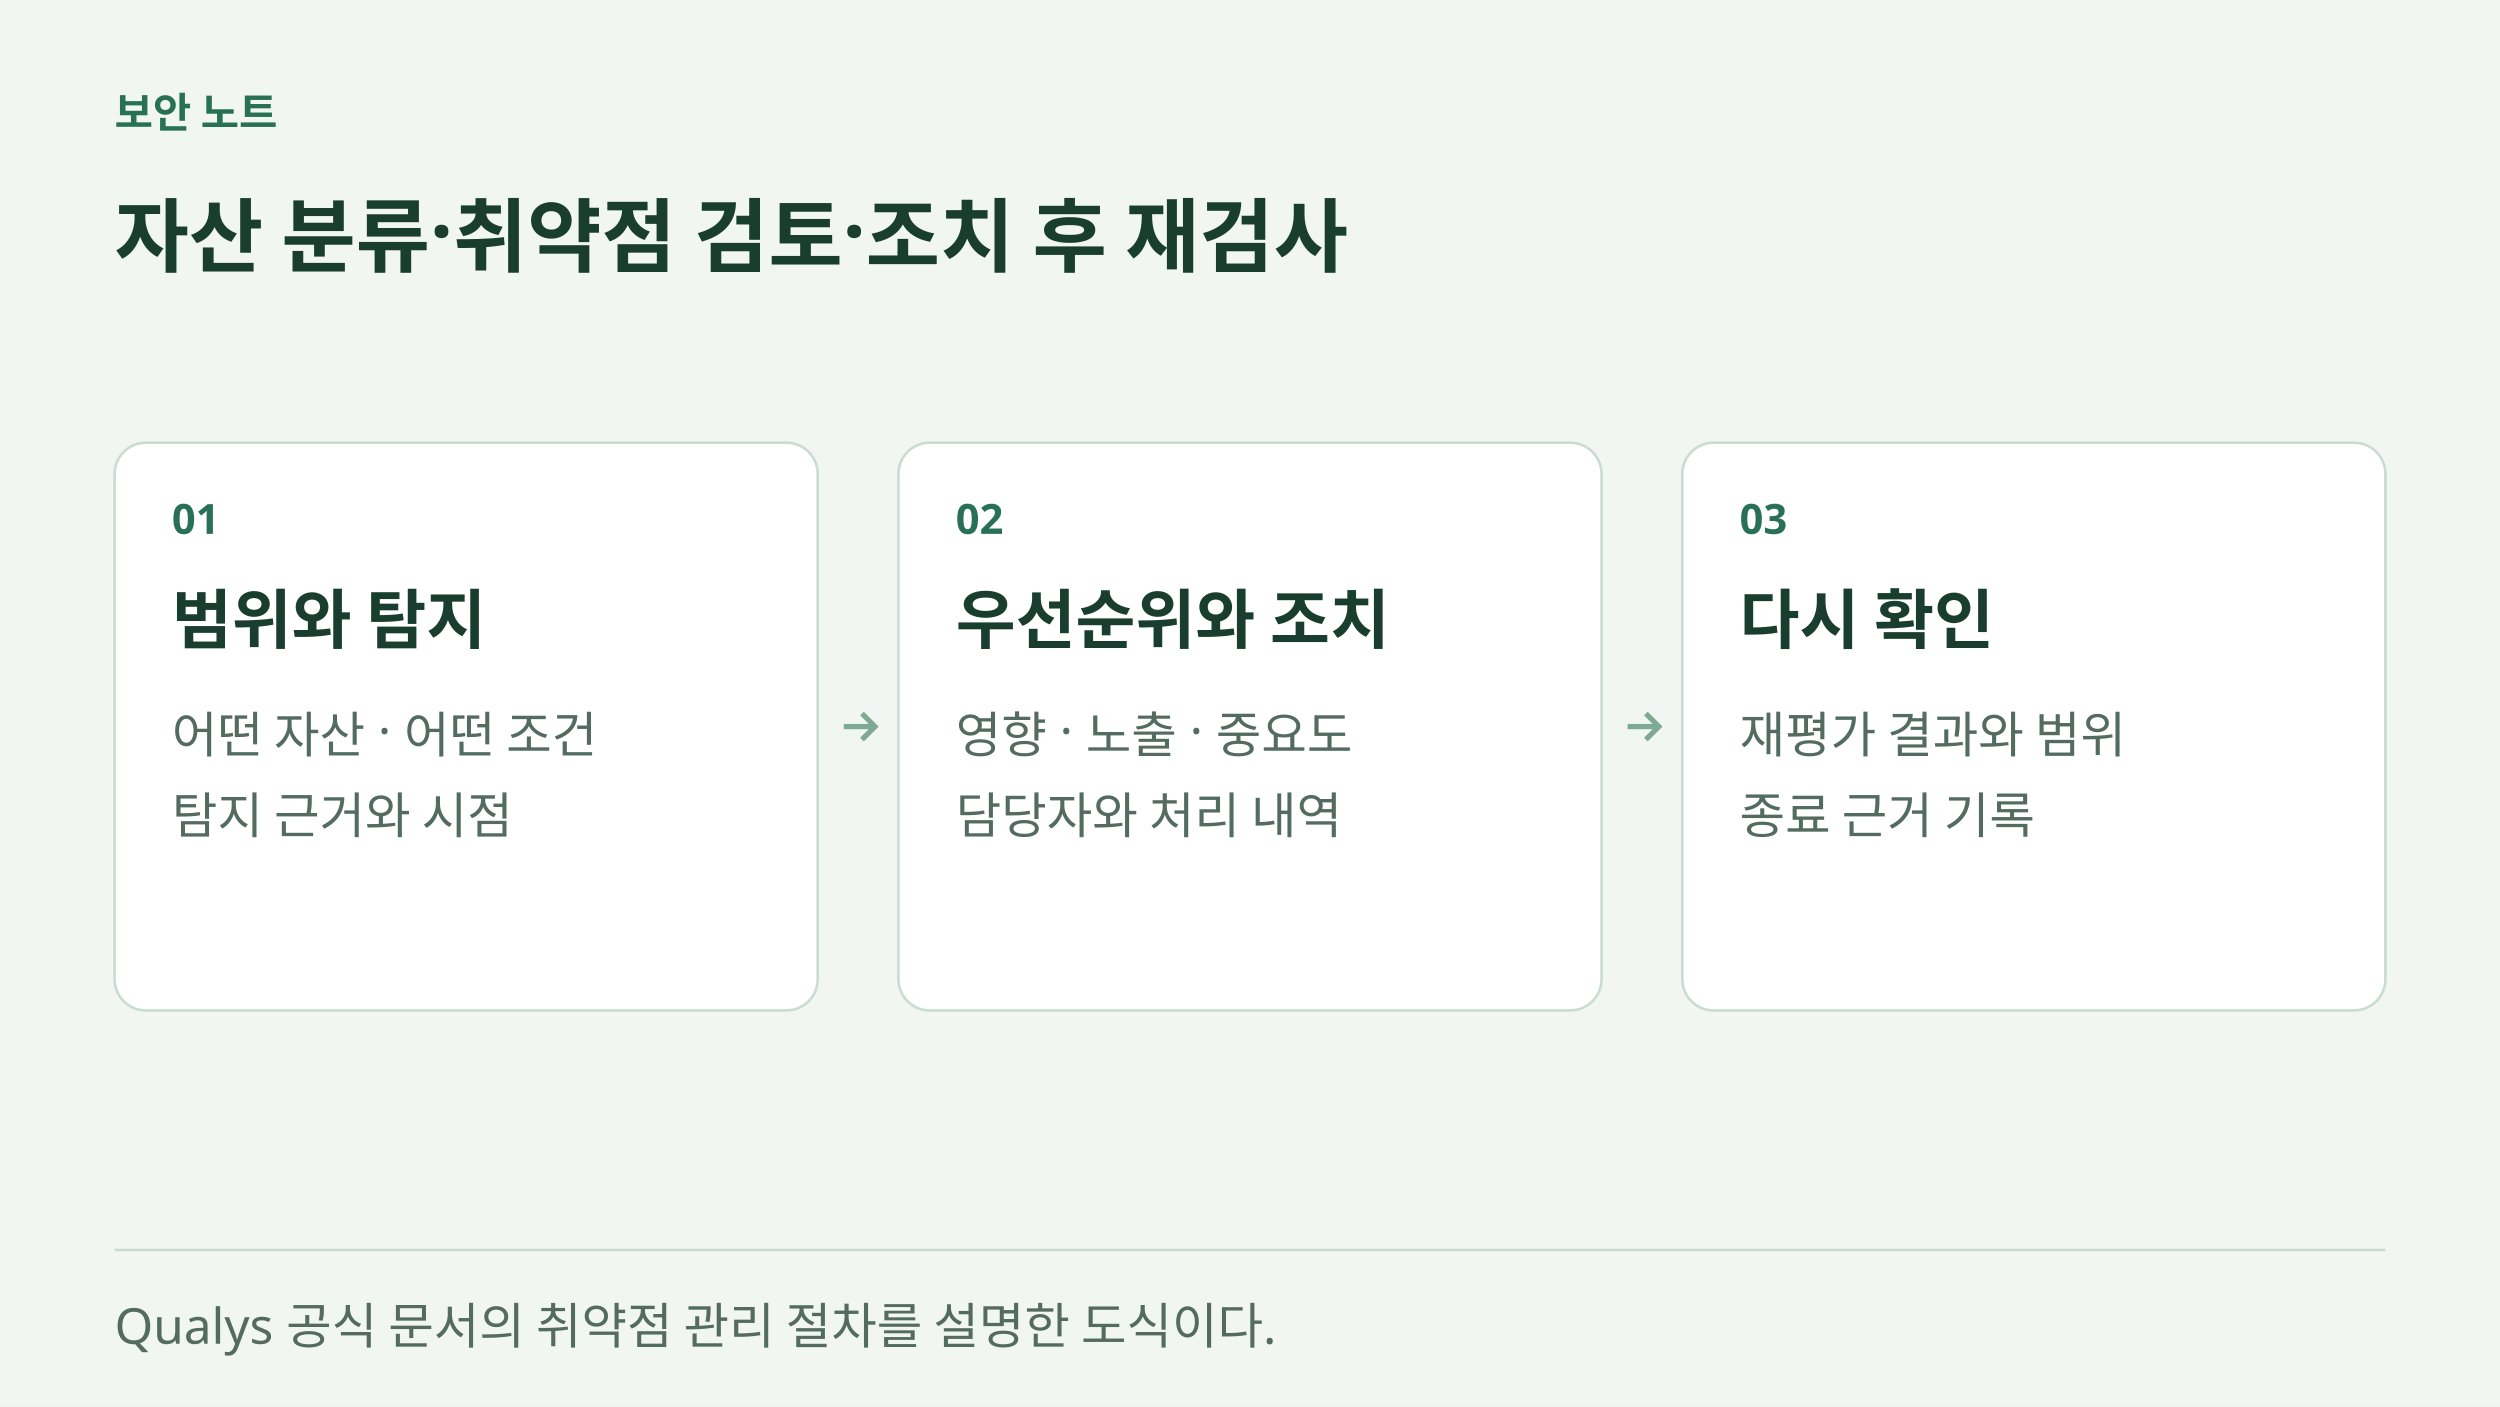
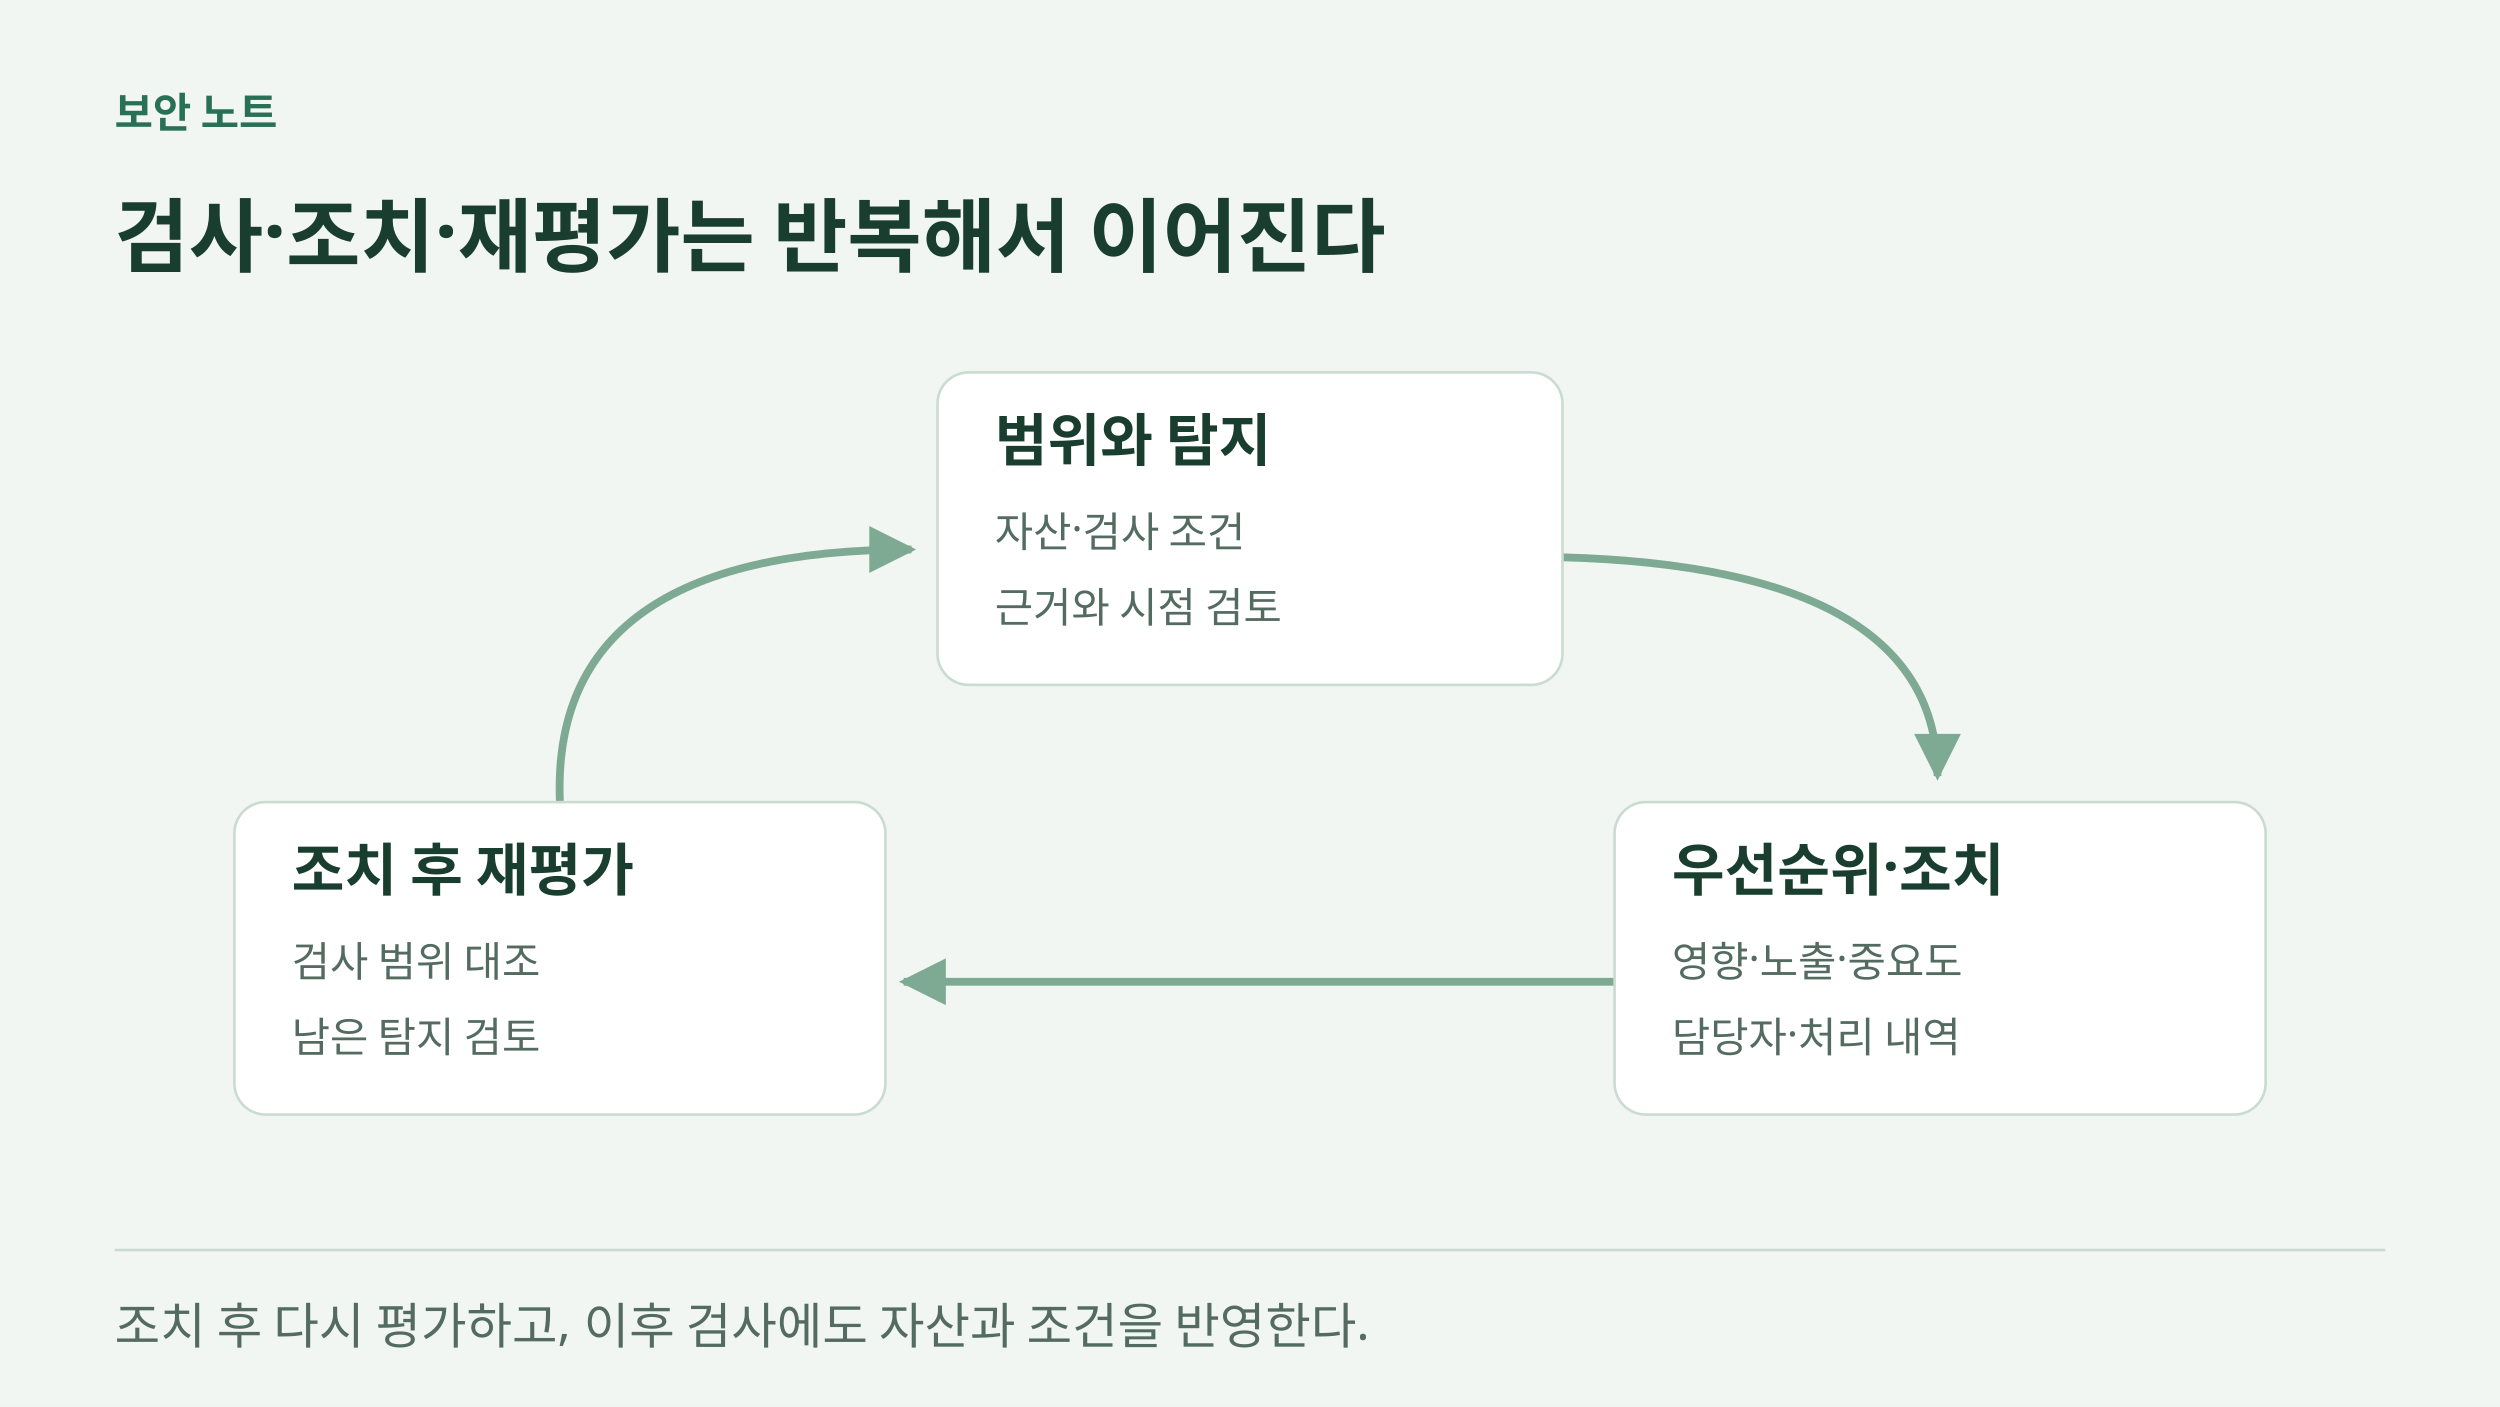
- <svg xmlns="http://www.w3.org/2000/svg" width="960" height="540" viewBox="0 0 960 540" role="img" aria-labelledby="title desc">
+ <svg xmlns="http://www.w3.org/2000/svg" width="960" height="540" viewBox="0 0 960 540" data-diagram-kind="cycle" role="img" aria-labelledby="title desc">
+   <defs>
+     <marker id="arrow" viewBox="0 0 10 10" refX="9" refY="5" markerWidth="6" markerHeight="6" orient="auto-start-reverse">
+       <path d="M0 0L10 5L0 10Z" fill="#7eaa93" />
+     </marker>
+   </defs>
  <rect width="960" height="540" fill="#f1f6f2" />
  <g font-family="'Malgun Gothic','Noto Sans KR',sans-serif">
-     <text x="44" y="49" font-size="16" fill="#287056" font-weight="700">보안 노트</text>
-     <text x="44" y="102" font-size="31" fill="#193e2f" font-weight="700">자산 분류·취약점 검토·조치 후 재검사</text>
-     <rect x="44" y="170" width="270" height="218" rx="12" fill="#fff" stroke="#cadbd1" />
-     <text x="66" y="205" font-size="16" fill="#287056" font-weight="700">01</text>
-     <text x="66" y="247" font-size="25" fill="#193e2f" font-weight="700">범위와 탐지</text>
-     <text x="66" y="289" font-size="19" fill="#536b60" font-weight="400">어떤 자산 · 어떤 조건</text>
-     <text x="66" y="320" font-size="19" fill="#536b60" font-weight="400">탐지 근거와 시점</text>
-     <path d="M324 279h12m-5-5 5 5-5 5" stroke="#7eaa93" stroke-width="2" fill="none" />
-     <rect x="345" y="170" width="270" height="218" rx="12" fill="#fff" stroke="#cadbd1" />
-     <text x="367" y="205" font-size="16" fill="#287056" font-weight="700">02</text>
-     <text x="367" y="247" font-size="25" fill="#193e2f" font-weight="700">우선순위와 조치</text>
-     <text x="367" y="289" font-size="19" fill="#536b60" font-weight="400">영향 · 노출 · 중요도</text>
-     <text x="367" y="320" font-size="19" fill="#536b60" font-weight="400">담당자와 처리 내역</text>
-     <path d="M625 279h12m-5-5 5 5-5 5" stroke="#7eaa93" stroke-width="2" fill="none" />
-     <rect x="646" y="170" width="270" height="218" rx="12" fill="#fff" stroke="#cadbd1" />
-     <text x="668" y="205" font-size="16" fill="#287056" font-weight="700">03</text>
-     <text x="668" y="247" font-size="25" fill="#193e2f" font-weight="700">다시 확인</text>
-     <text x="668" y="289" font-size="19" fill="#536b60" font-weight="400">재평가 결과와 범위</text>
-     <text x="668" y="320" font-size="19" fill="#536b60" font-weight="400">종료 근거 기록</text>
+     <text x="44" y="49" font-size="16" fill="#287056" font-weight="700" text-anchor="start">보안 노트</text>
+     <text x="44" y="102" font-size="31" fill="#193e2f" font-weight="700" text-anchor="start">검사·조치·재평가는 반복해서 이어진다</text>
+     <path d="M600 214Q744 218 744 298" fill="none" stroke="#7eaa93" stroke-width="3" marker-end="url(#arrow)" />
+     <path d="M620 377H347" fill="none" stroke="#7eaa93" stroke-width="3" marker-end="url(#arrow)" />
+     <path d="M215 308Q211 211 350 211" fill="none" stroke="#7eaa93" stroke-width="3" marker-end="url(#arrow)" />
+     <rect x="360" y="143" width="240" height="120" rx="12" fill="#fff" stroke="#cadbd1" />
+     <text x="382" y="177" font-size="22" fill="#193e2f" font-weight="700" text-anchor="start">범위와 탐지</text>
+     <text x="382" y="210" font-size="16" fill="#536b60" font-weight="400" text-anchor="start">자산·검사 조건</text>
+     <text x="382" y="239" font-size="16" fill="#536b60" font-weight="400" text-anchor="start">근거와 시점 검토</text>
+     <rect x="620" y="308" width="250" height="120" rx="12" fill="#fff" stroke="#cadbd1" />
+     <text x="642" y="342" font-size="22" fill="#193e2f" font-weight="700" text-anchor="start">우선순위·조치</text>
+     <text x="642" y="375" font-size="16" fill="#536b60" font-weight="400" text-anchor="start">영향·노출·중요도</text>
+     <text x="642" y="404" font-size="16" fill="#536b60" font-weight="400" text-anchor="start">담당자·처리 내역</text>
+     <rect x="90" y="308" width="250" height="120" rx="12" fill="#fff" stroke="#cadbd1" />
+     <text x="112" y="342" font-size="22" fill="#193e2f" font-weight="700" text-anchor="start">조치 후 재평가</text>
+     <text x="112" y="375" font-size="16" fill="#536b60" font-weight="400" text-anchor="start">검사 범위 대조</text>
+     <text x="112" y="404" font-size="16" fill="#536b60" font-weight="400" text-anchor="start">남은 탐지 검토</text>
    <path d="M44 480H916" stroke="#cadbd1" />
-     <text x="44" y="516" font-size="19" fill="#536b60" font-weight="400">Qualys 공식 문서의 취약점 관리 절차를 설명한 도식이다.</text>
+     <text x="44" y="516" font-size="19" fill="#536b60" font-weight="400" text-anchor="start">조치 후 다시 평가하고, 이후 검사에도 자산과 조건을 반영한다.</text>
  </g>
</svg>
